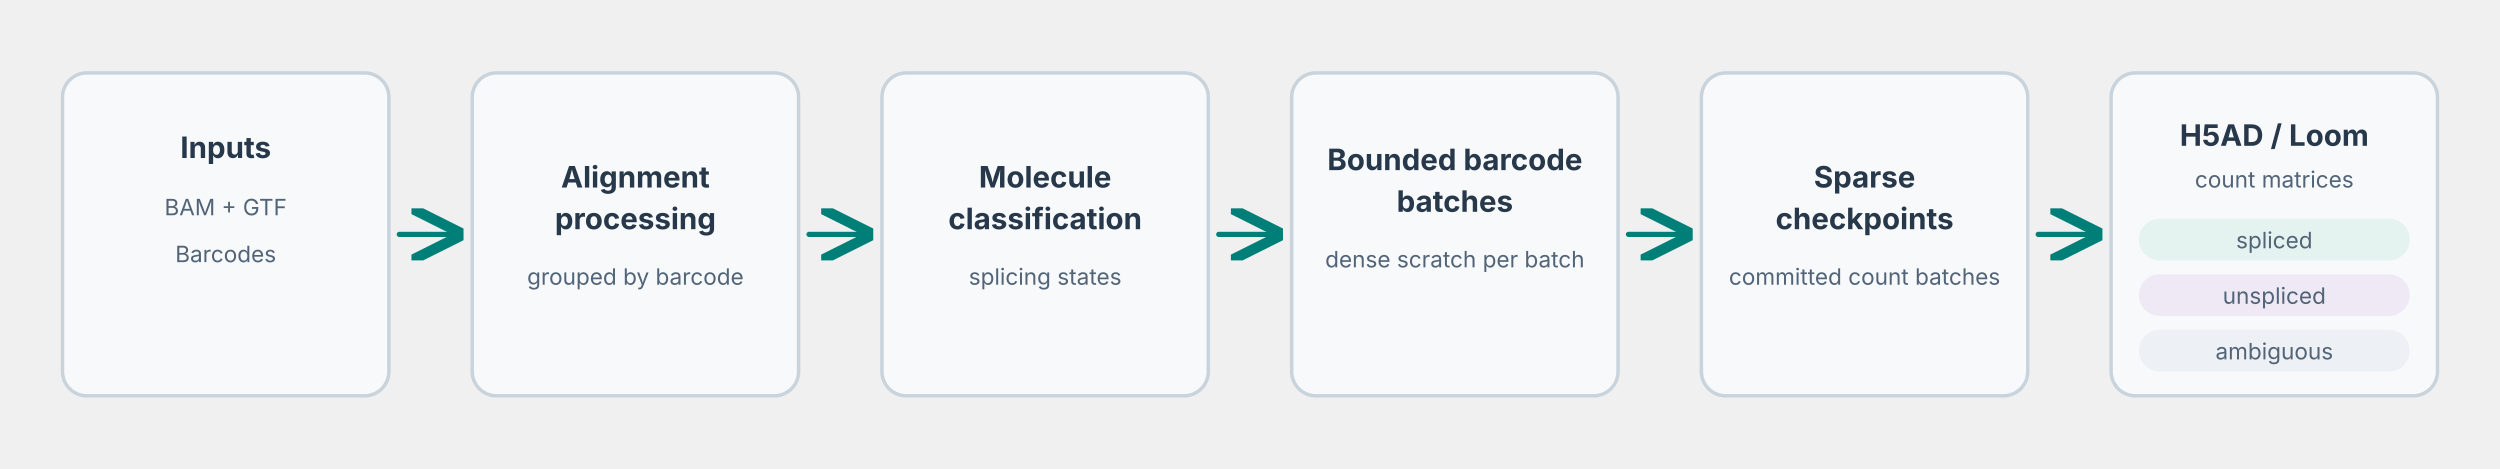
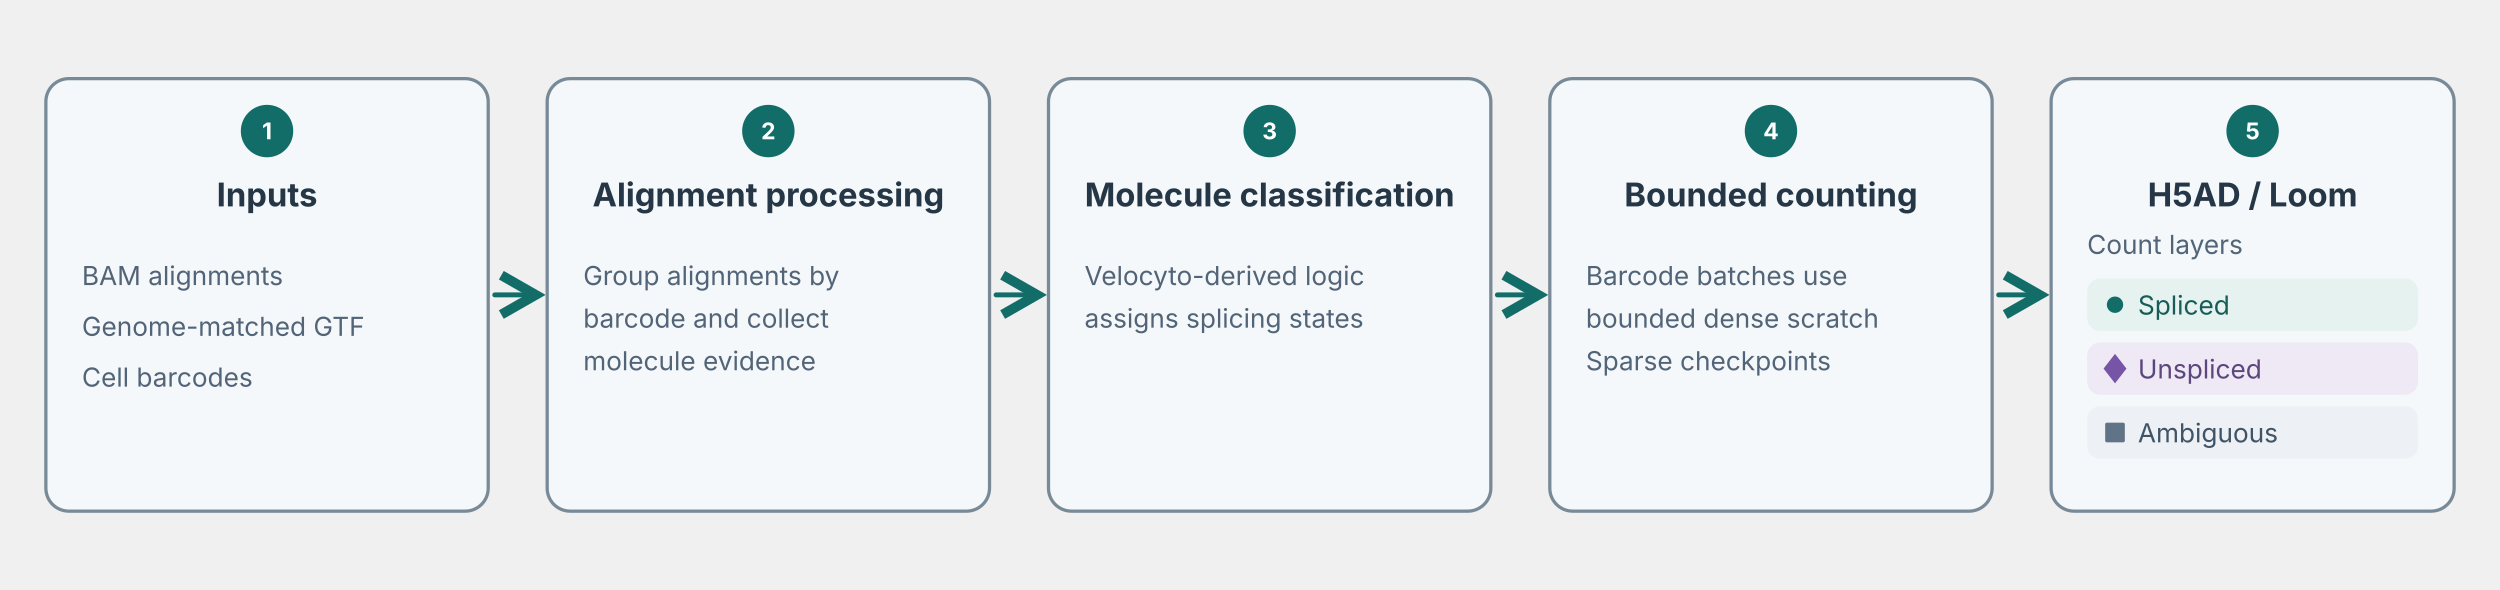
- <svg xmlns="http://www.w3.org/2000/svg" viewBox="0 0 1440 270" role="img" aria-labelledby="title desc">
+ <svg xmlns="http://www.w3.org/2000/svg" viewBox="0 0 1526 360" role="img" aria-labelledby="title desc">
  <style>
-     text { font-family: Inter, ui-sans-serif, system-ui, sans-serif; fill: #26384a; }
-     .node { fill: #f7f9fb; stroke: #c8d3dc; stroke-width: 2; }
-     .title { font-size: 17px; font-weight: 650; }
-     .detail { font-size: 13px; fill: #526477; }
-     .flow { fill: none; stroke: #007f79; stroke-width: 3; stroke-linecap: round; stroke-linejoin: round; }
-     .arrowhead { fill: none; stroke: #007f79; stroke-width: 2; }
-     .chip1 { fill: #e4f2f0; }
-     .chip2 { fill: #eee9f5; }
-     .chip3 { fill: #edf0f4; }
+     text { font-family: Inter, ui-sans-serif, system-ui, sans-serif; fill: #253746; }
+     .node { fill: #f5f8fa; stroke: #788a97; stroke-width: 2; }
+     .title { font-size: 20px; font-weight: 700; }
+     .detail { font-size: 16px; fill: #526477; }
+     .step { fill: #126d68; }
+     .step-text { fill: #fff; font-size: 14px; font-weight: 700; }
+     .flow { fill: none; stroke: #126d68; stroke-width: 3; stroke-linecap: round; stroke-linejoin: round; }
+     .arrowhead { fill: none; stroke: #126d68; stroke-width: 2; }
+     .layer-a { fill: #e5f2f0; }
+     .layer-b { fill: #eee9f5; }
+     .layer-c { fill: #edf0f4; }
+     .layer-a-text { fill: #165d58; }
+     .layer-b-text { fill: #5c467d; }
+     .layer-c-text { fill: #405467; }
+     .symbol-a { fill: #126d68; }
+     .symbol-b { fill: #7655a6; }
+     .symbol-c { fill: #617386; }
    @media (prefers-color-scheme: dark) {
-       text { fill: #e6edf3; }
-       .node { fill: #161b22; stroke: #40566c; }
-       .detail { fill: #b1bfcd; }
-       .flow { stroke: #47b8ae; }
-       .arrowhead { stroke: #47b8ae; }
-       .chip1 { fill: #163c3a; }
-       .chip2 { fill: #30243f; }
-       .chip3 { fill: #27313d; }
+       text { fill: #e5edf3; }
+       .node { fill: #1a2430; stroke: #617386; }
+       .detail { fill: #b5c2ce; }
+       .step { fill: #79d5ca; }
+       .step-text { fill: #142c31; }
+       .flow { stroke: #79d5ca; }
+       .arrowhead { stroke: #79d5ca; }
+       .layer-a { fill: #193b39; }
+       .layer-b { fill: #302640; }
+       .layer-c { fill: #2b3743; }
+       .layer-a-text { fill: #b4eee7; }
+       .layer-b-text { fill: #e0cff7; }
+       .layer-c-text { fill: #d0dae3; }
+       .symbol-a { fill: #79d5ca; }
+       .symbol-b { fill: #c2a9e2; }
+       .symbol-c { fill: #b5c2ce; }
    }
  </style>
  <defs>
    <marker id="arrow" markerWidth="10" markerHeight="10" refX="8" refY="5" orient="auto">
-       <path class="arrowhead" d="M0 0l10 5-10 5" />
+       <path class="arrowhead" d="M1 1l7 4-7 4" />
    </marker>
  </defs>
  <g>
-     <rect class="node" x="36" y="42" width="188" height="186" rx="14" />
-     <text class="title" x="130" y="91" text-anchor="middle">Inputs</text>
-     <text class="detail" x="130" y="124" text-anchor="middle">BAM + GTF</text>
-     <text class="detail" x="130" y="151" text-anchor="middle">Barcodes</text>
-     <path class="flow" d="M230 135h31" marker-end="url(#arrow)" />
-     <rect class="node" x="272" y="42" width="188" height="186" rx="14" />
-     <text class="title" x="366" y="108" text-anchor="middle">Alignment</text>
-     <text class="title" x="366" y="132" text-anchor="middle">processing</text>
-     <text class="detail" x="366" y="164" text-anchor="middle">grouped by barcode</text>
-     <path class="flow" d="M466 135h31" marker-end="url(#arrow)" />
-     <rect class="node" x="508" y="42" width="188" height="186" rx="14" />
-     <text class="title" x="602" y="108" text-anchor="middle">Molecule</text>
-     <text class="title" x="602" y="132" text-anchor="middle">classification</text>
-     <text class="detail" x="602" y="164" text-anchor="middle">splicing states</text>
-     <path class="flow" d="M702 135h31" marker-end="url(#arrow)" />
-     <rect class="node" x="744" y="42" width="188" height="186" rx="14" />
-     <text class="title" x="838" y="98" text-anchor="middle">Bounded barcode</text>
-     <text class="title" x="838" y="122" text-anchor="middle">batches</text>
-     <text class="detail" x="838" y="154" text-anchor="middle">dense scratch per batch</text>
-     <path class="flow" d="M938 135h31" marker-end="url(#arrow)" />
-     <rect class="node" x="980" y="42" width="188" height="186" rx="14" />
-     <text class="title" x="1074" y="108" text-anchor="middle">Sparse</text>
-     <text class="title" x="1074" y="132" text-anchor="middle">checkpoints</text>
-     <text class="detail" x="1074" y="164" text-anchor="middle">committed count batches</text>
-     <path class="flow" d="M1174 135h31" marker-end="url(#arrow)" />
-     <rect class="node" x="1216" y="42" width="188" height="186" rx="14" />
-     <text class="title" x="1310" y="84" text-anchor="middle">H5AD / Loom</text>
-     <text class="detail" x="1310" y="108" text-anchor="middle">count matrices</text>
-     <rect class="chip1" x="1232" y="126" width="156" height="24" rx="12" />
-     <text class="detail" x="1310" y="143" text-anchor="middle">spliced</text>
-     <rect class="chip2" x="1232" y="158" width="156" height="24" rx="12" />
-     <text class="detail" x="1310" y="175" text-anchor="middle">unspliced</text>
-     <rect class="chip3" x="1232" y="190" width="156" height="24" rx="12" />
-     <text class="detail" x="1310" y="207" text-anchor="middle">ambiguous</text>
+     <rect class="node" x="28" y="48" width="270" height="264" rx="14" />
+     <circle class="step" cx="163" cy="80" r="16" />
+     <text class="step-text" x="163" y="85" text-anchor="middle">1</text>
+     <text class="title" x="163" y="126" text-anchor="middle">Inputs</text>
+     <text class="detail" x="50" y="174">BAM alignments</text>
+     <text class="detail" x="50" y="205">Genome-matched GTF</text>
+     <text class="detail" x="50" y="236">Cell barcodes</text>
+     <path class="flow" d="M302 180h25" marker-end="url(#arrow)" />
+     <rect class="node" x="334" y="48" width="270" height="264" rx="14" />
+     <circle class="step" cx="469" cy="80" r="16" />
+     <text class="step-text" x="469" y="85" text-anchor="middle">2</text>
+     <text class="title" x="469" y="126" text-anchor="middle">Alignment processing</text>
+     <text class="detail" x="356" y="174">Group alignments by</text>
+     <text class="detail" x="356" y="200">barcode and collect</text>
+     <text class="detail" x="356" y="226">molecule evidence</text>
+     <path class="flow" d="M608 180h25" marker-end="url(#arrow)" />
+     <rect class="node" x="640" y="48" width="270" height="264" rx="14" />
+     <circle class="step" cx="775" cy="80" r="16" />
+     <text class="step-text" x="775" y="85" text-anchor="middle">3</text>
+     <text class="title" x="775" y="126" text-anchor="middle">Molecule classification</text>
+     <text class="detail" x="662" y="174">Velocyto-derived logic</text>
+     <text class="detail" x="662" y="200">assigns splicing states</text>
+     <path class="flow" d="M914 180h25" marker-end="url(#arrow)" />
+     <rect class="node" x="946" y="48" width="270" height="264" rx="14" />
+     <circle class="step" cx="1081" cy="80" r="16" />
+     <text class="step-text" x="1081" y="85" text-anchor="middle">4</text>
+     <text class="title" x="1081" y="126" text-anchor="middle">Bounded counting</text>
+     <text class="detail" x="968" y="174">Barcode batches use</text>
+     <text class="detail" x="968" y="200">bounded dense scratch</text>
+     <text class="detail" x="968" y="226">Sparse checkpoints</text>
+     <path class="flow" d="M1220 180h25" marker-end="url(#arrow)" />
+     <rect class="node" x="1252" y="48" width="246" height="264" rx="14" />
+     <circle class="step" cx="1375" cy="80" r="16" />
+     <text class="step-text" x="1375" y="85" text-anchor="middle">5</text>
+     <text class="title" x="1375" y="126" text-anchor="middle">H5AD / Loom</text>
+     <text class="detail" x="1274" y="155">Count layers</text>
+     <rect class="layer-a" x="1274" y="170" width="202" height="32" rx="8" />
+     <circle class="symbol-a" cx="1291" cy="186" r="5" />
+     <text class="detail layer-a-text" x="1305" y="192">Spliced</text>
+     <rect class="layer-b" x="1274" y="209" width="202" height="32" rx="8" />
+     <path class="symbol-b" d="M1291 216l7 9-7 9-7-9z" />
+     <text class="detail layer-b-text" x="1305" y="231">Unspliced</text>
+     <rect class="layer-c" x="1274" y="248" width="202" height="32" rx="8" />
+     <rect class="symbol-c" x="1285" y="258" width="12" height="12" rx="1" />
+     <text class="detail layer-c-text" x="1305" y="270">Ambiguous</text>
  </g>
</svg>
